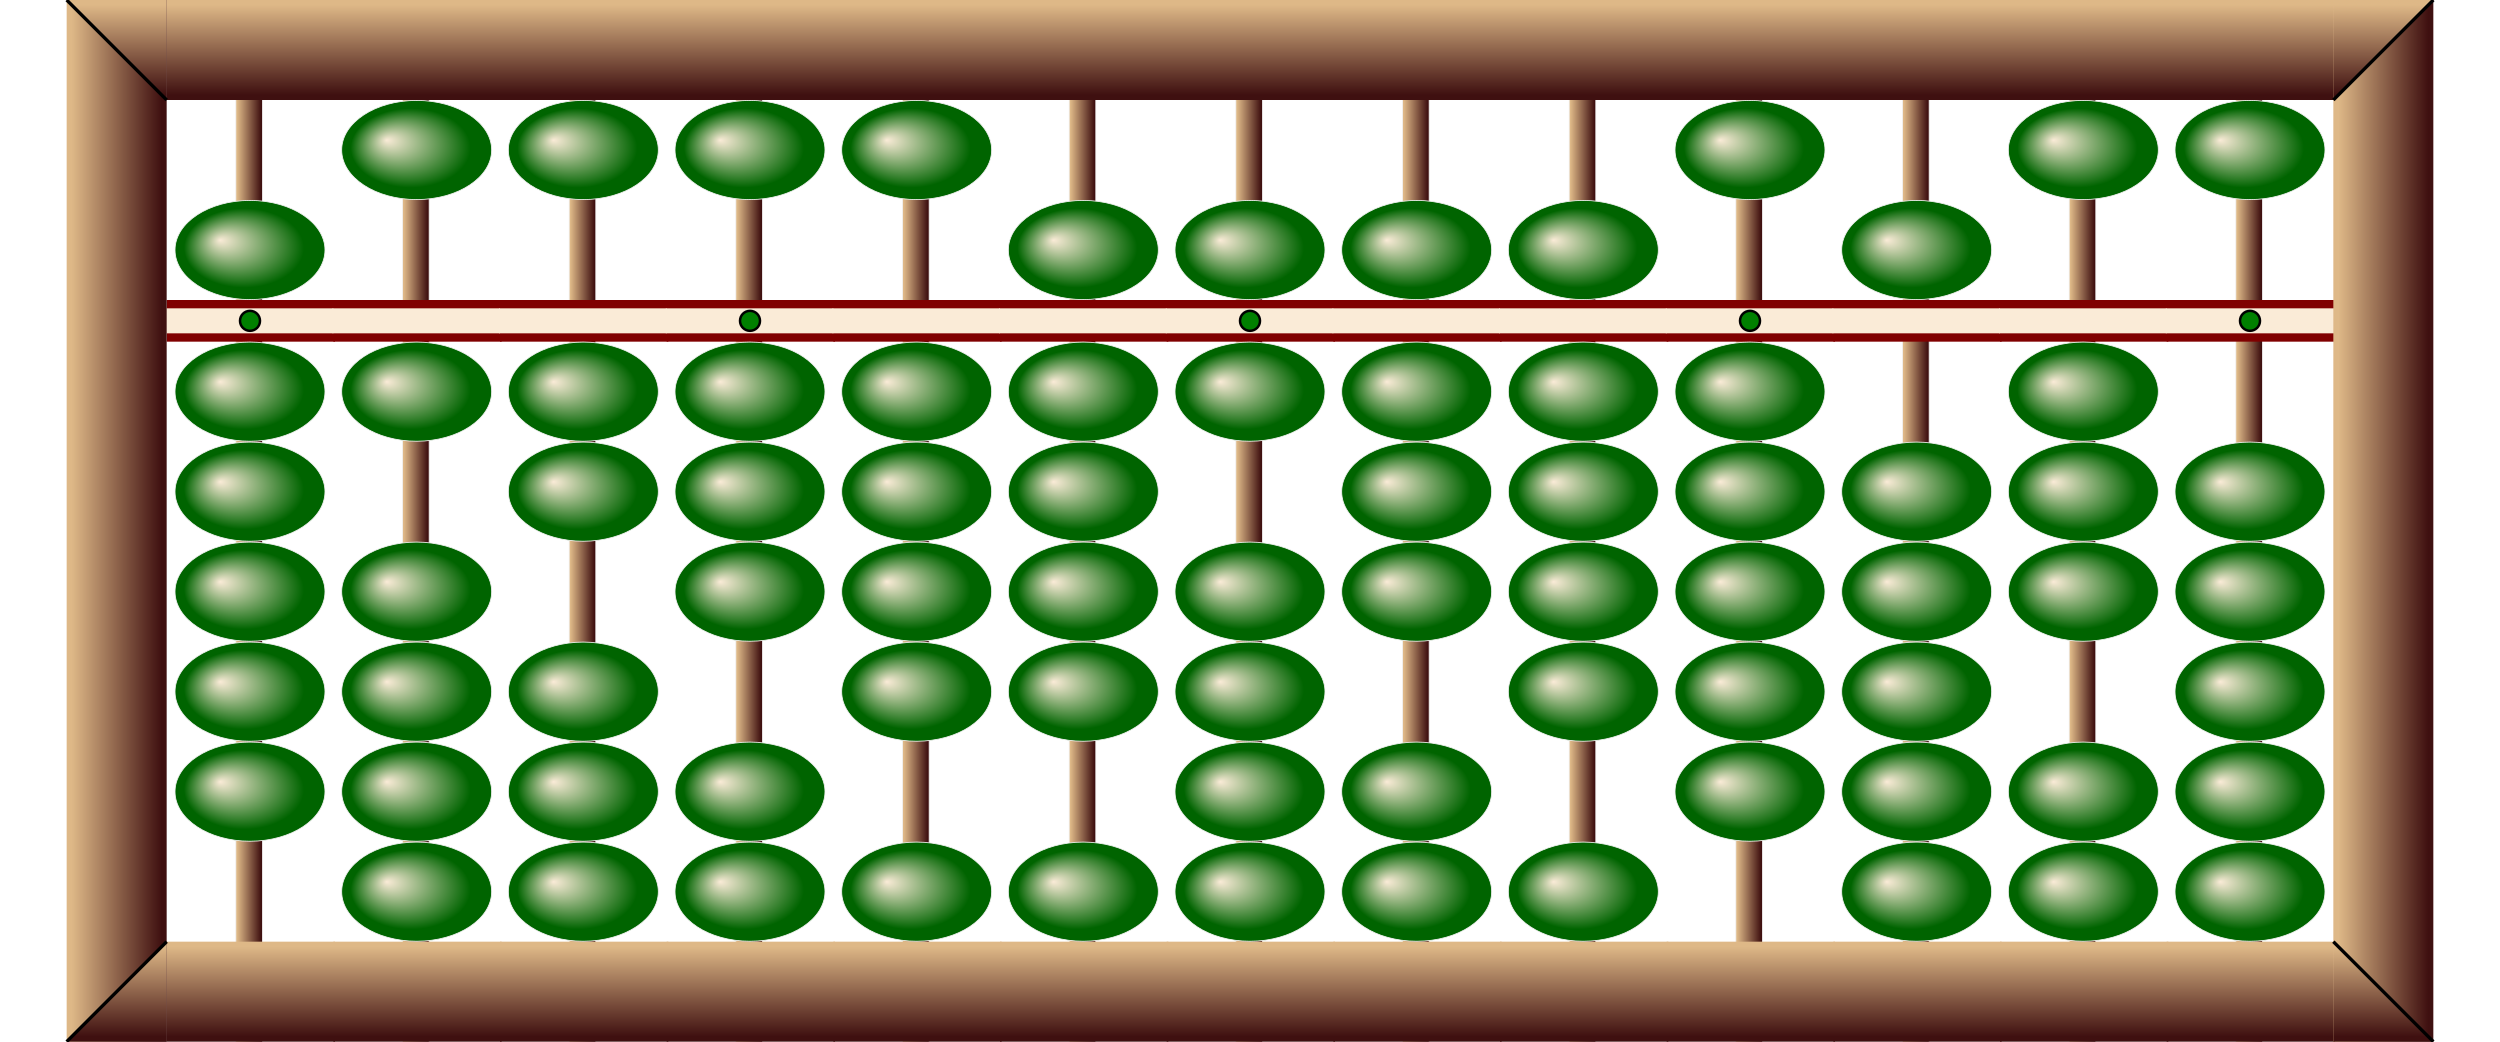
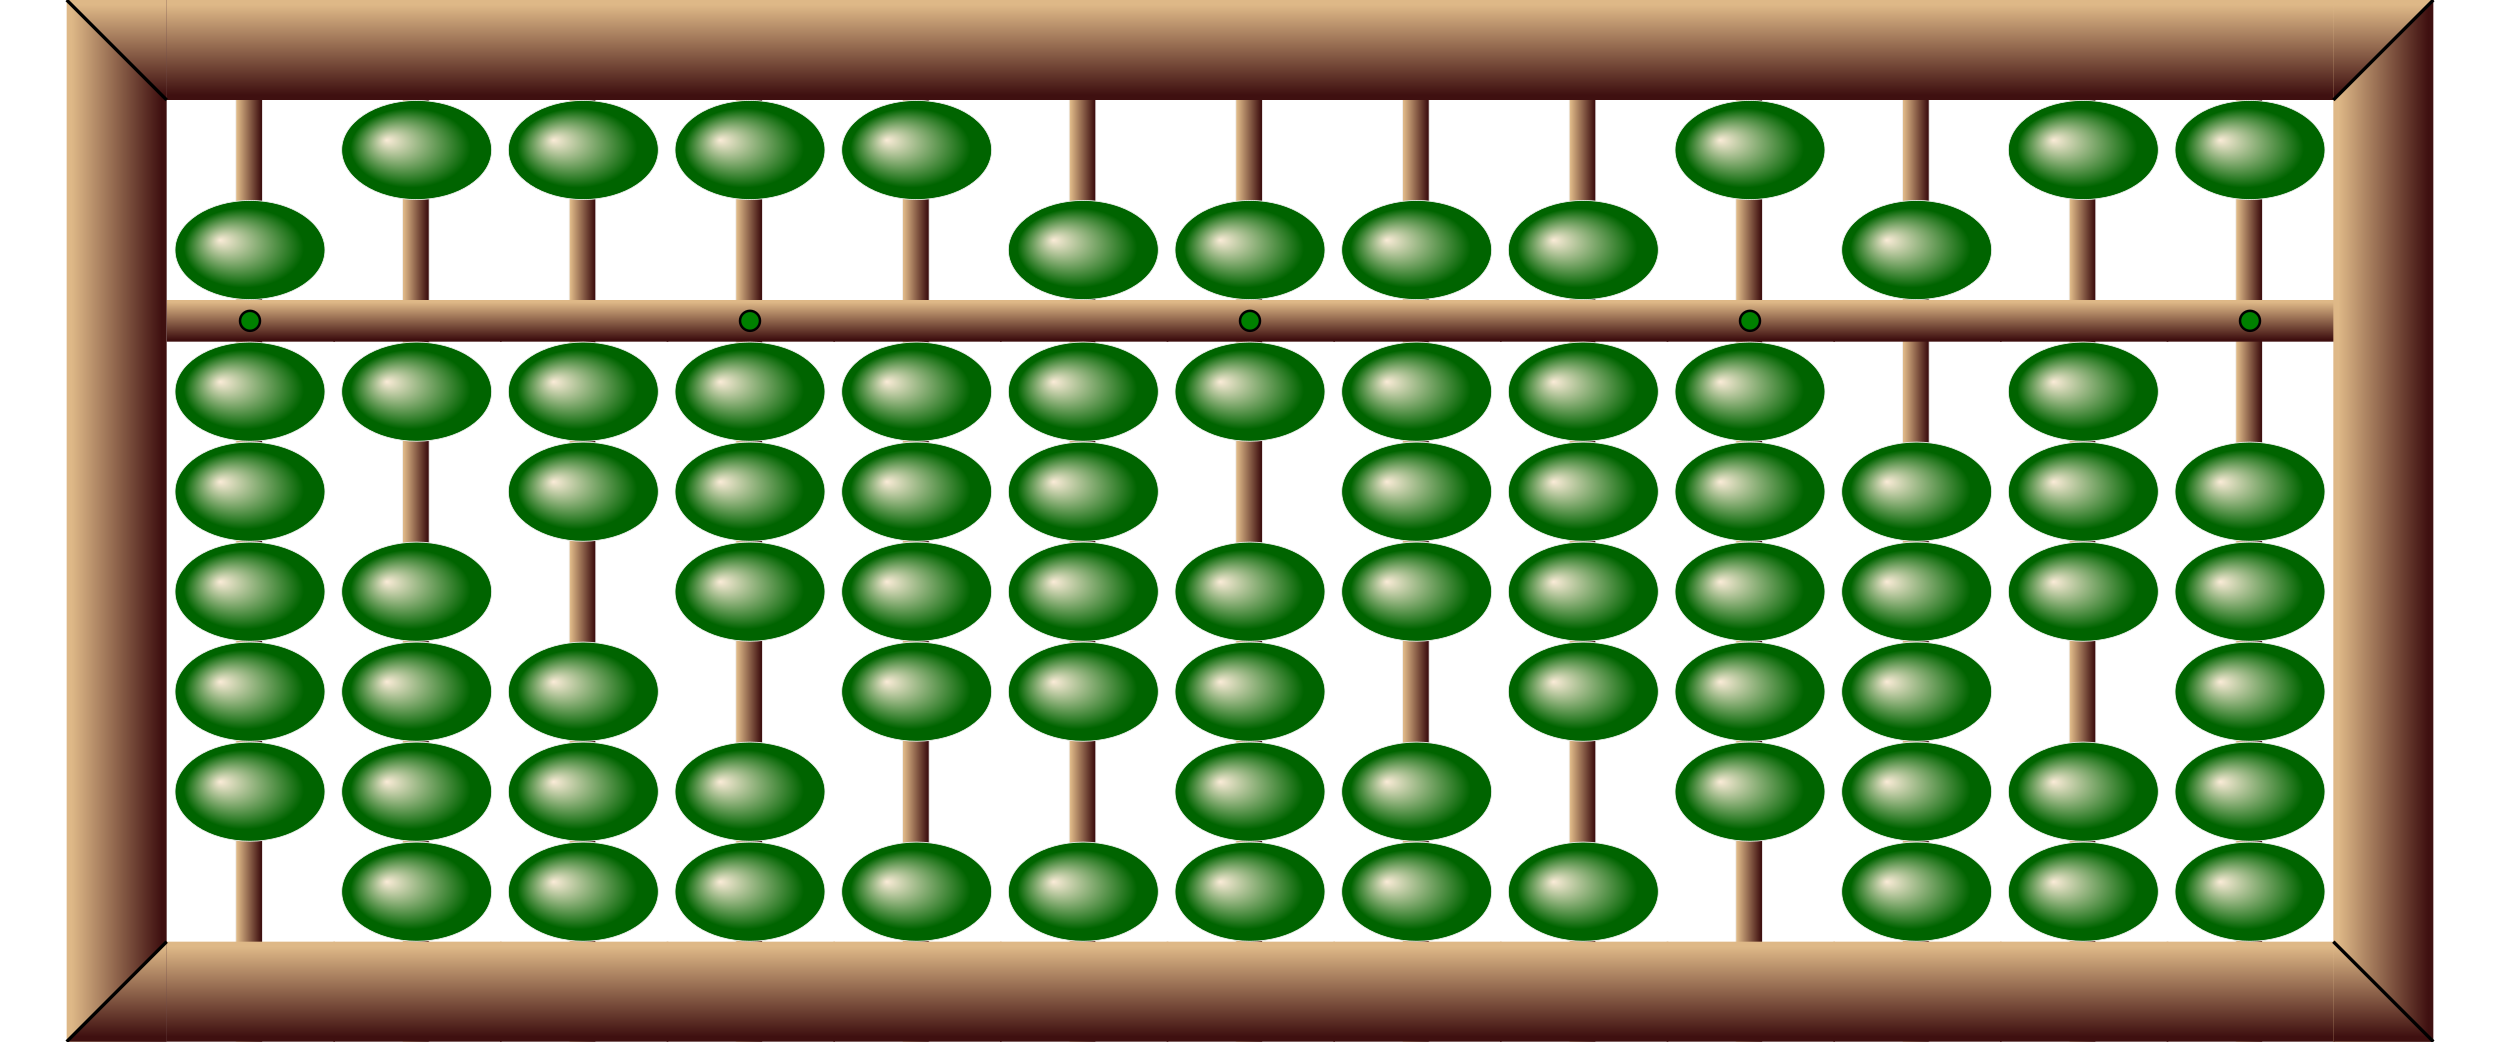
<svg xmlns="http://www.w3.org/2000/svg" x="0px" y="0px" width="750.0px" height="312.5px" viewBox="0 0 3000 1250">
  <style>
.names {;
font: bold 80px mono;
fill: Gold;
}
</style>
  <defs>
    <radialGradient id="grad1" cx="50%" cy="50%" r="50%" fx="30%" fy="40%">
      <stop offset="0%" stop-color="antiquewhite" />
      <stop offset="80%" stop-color="Darkgreen" />
    </radialGradient>
    <linearGradient id="rodgrad">
      <stop offset="5%" stop-color="BurlyWood" />
      <stop offset="95%" stop-color="#3f1010" />
    </linearGradient>
    <linearGradient id="framegrad">
      <stop offset="5%" stop-color="BurlyWood" />
      <stop offset="95%" stop-color="#3f1010" />
    </linearGradient>
    <linearGradient id="framegrad2" gradientTransform="rotate(90)">
      <stop offset="5%" stop-color="BurlyWood" />
      <stop offset="95%" stop-color="#3f1010" />
    </linearGradient>
    <linearGradient id="jap1">
      <stop offset="5%" stop-color="BurlyWood" />
      <stop offset="95%" stop-color="#3f0010" />
    </linearGradient>
    <linearGradient id="jap2">
      <stop offset="5%" stop-color="#250000" />
      <stop offset="95%" stop-color="Peru" />
    </linearGradient>
    <g id="bead">
      <polygon fill="url(#jap1)" stroke="#F2F2F2" points="80,0 5,60 195,60 119,0" />
      <polygon fill="url(#jap2)" stroke="#F2F2F2" points="119,120 195,60 5,60 80,120" />
    </g>
    <g id="bead2">
      <ellipse cx="100" cy="60" rx="90" ry="59.5" fill="url(#grad1)" stroke="#F2F2F2" />
    </g>
    <g id="frame">
      <rect y="0" fill="url(#framegrad2)" width="202" height="120" />
    </g>
    <g id="bar">
-       <rect x="0" y="0" width="202" height="50" fill="Maroon" />
+       <rect x="0" y="0" width="202" height="50" fill="Black" />
      <rect x="-1" y="10" fill="AntiqueWhite" width="202" height="30" />
    </g>
    <g id="bardot">
      <use href="#bar" />
      <circle cx="100" cy="25" r="12" stroke="black" stroke-width="3" fill="green" />
    </g>
+     <g id="barc">
+       <rect x="0" y="0" width="202" height="50" fill="url(#framegrad2)" />
+     </g>
+     <g id="barcdot">
+       <use href="#barc" />
+       <circle cx="100" cy="25" r="12" stroke="black" stroke-width="3" fill="green" />
+     </g>
  </defs>
  <rect x="283" y="0.5" fill="url(#rodgrad)" stroke="#F2F2F2" width="32" height="1250" />
  <use href="#frame" x="200" y="0" />
  <use href="#frame" x="200" y="1130" />
-   <use href="#bardot" x="200" y="360" />
+   <use href="#barcdot" x="200" y="360" />
  <use href="#bead2" x="200" y="240" />
  <use href="#bead2" x="200" y="410" />
  <use href="#bead2" x="200" y="530" />
  <use href="#bead2" x="200" y="650" />
  <use href="#bead2" x="200" y="770" />
  <use href="#bead2" x="200" y="890" />
  <rect x="483" y="0.5" fill="url(#rodgrad)" stroke="#F2F2F2" width="32" height="1250" />
  <use href="#frame" x="400" y="0" />
  <use href="#frame" x="400" y="1130" />
-   <use href="#bar" x="400" y="360" />
+   <use href="#barc" x="400" y="360" />
  <use href="#bead2" x="400" y="120" />
  <use href="#bead2" x="400" y="410" />
  <use href="#bead2" x="400" y="650" />
  <use href="#bead2" x="400" y="770" />
  <use href="#bead2" x="400" y="890" />
  <use href="#bead2" x="400" y="1010" />
  <rect x="683" y="0.5" fill="url(#rodgrad)" stroke="#F2F2F2" width="32" height="1250" />
  <use href="#frame" x="600" y="0" />
  <use href="#frame" x="600" y="1130" />
-   <use href="#bar" x="600" y="360" />
+   <use href="#barc" x="600" y="360" />
  <use href="#bead2" x="600" y="120" />
  <use href="#bead2" x="600" y="410" />
  <use href="#bead2" x="600" y="530" />
  <use href="#bead2" x="600" y="770" />
  <use href="#bead2" x="600" y="890" />
  <use href="#bead2" x="600" y="1010" />
  <rect x="883" y="0.5" fill="url(#rodgrad)" stroke="#F2F2F2" width="32" height="1250" />
  <use href="#frame" x="800" y="0" />
  <use href="#frame" x="800" y="1130" />
-   <use href="#bardot" x="800" y="360" />
+   <use href="#barcdot" x="800" y="360" />
  <use href="#bead2" x="800" y="120" />
  <use href="#bead2" x="800" y="410" />
  <use href="#bead2" x="800" y="530" />
  <use href="#bead2" x="800" y="650" />
  <use href="#bead2" x="800" y="890" />
  <use href="#bead2" x="800" y="1010" />
  <rect x="1083" y="0.5" fill="url(#rodgrad)" stroke="#F2F2F2" width="32" height="1250" />
  <use href="#frame" x="1000" y="0" />
  <use href="#frame" x="1000" y="1130" />
-   <use href="#bar" x="1000" y="360" />
+   <use href="#barc" x="1000" y="360" />
  <use href="#bead2" x="1000" y="120" />
  <use href="#bead2" x="1000" y="410" />
  <use href="#bead2" x="1000" y="530" />
  <use href="#bead2" x="1000" y="650" />
  <use href="#bead2" x="1000" y="770" />
  <use href="#bead2" x="1000" y="1010" />
  <rect x="1283" y="0.5" fill="url(#rodgrad)" stroke="#F2F2F2" width="32" height="1250" />
  <use href="#frame" x="1200" y="0" />
  <use href="#frame" x="1200" y="1130" />
-   <use href="#bar" x="1200" y="360" />
+   <use href="#barc" x="1200" y="360" />
  <use href="#bead2" x="1200" y="240" />
  <use href="#bead2" x="1200" y="410" />
  <use href="#bead2" x="1200" y="530" />
  <use href="#bead2" x="1200" y="650" />
  <use href="#bead2" x="1200" y="770" />
  <use href="#bead2" x="1200" y="1010" />
  <rect x="1483" y="0.5" fill="url(#rodgrad)" stroke="#F2F2F2" width="32" height="1250" />
  <use href="#frame" x="1400" y="0" />
  <use href="#frame" x="1400" y="1130" />
-   <use href="#bardot" x="1400" y="360" />
+   <use href="#barcdot" x="1400" y="360" />
  <use href="#bead2" x="1400" y="240" />
  <use href="#bead2" x="1400" y="410" />
  <use href="#bead2" x="1400" y="650" />
  <use href="#bead2" x="1400" y="770" />
  <use href="#bead2" x="1400" y="890" />
  <use href="#bead2" x="1400" y="1010" />
  <rect x="1683" y="0.5" fill="url(#rodgrad)" stroke="#F2F2F2" width="32" height="1250" />
  <use href="#frame" x="1600" y="0" />
  <use href="#frame" x="1600" y="1130" />
-   <use href="#bar" x="1600" y="360" />
+   <use href="#barc" x="1600" y="360" />
  <use href="#bead2" x="1600" y="240" />
  <use href="#bead2" x="1600" y="410" />
  <use href="#bead2" x="1600" y="530" />
  <use href="#bead2" x="1600" y="650" />
  <use href="#bead2" x="1600" y="890" />
  <use href="#bead2" x="1600" y="1010" />
  <rect x="1883" y="0.5" fill="url(#rodgrad)" stroke="#F2F2F2" width="32" height="1250" />
  <use href="#frame" x="1800" y="0" />
  <use href="#frame" x="1800" y="1130" />
-   <use href="#bar" x="1800" y="360" />
+   <use href="#barc" x="1800" y="360" />
  <use href="#bead2" x="1800" y="240" />
  <use href="#bead2" x="1800" y="410" />
  <use href="#bead2" x="1800" y="530" />
  <use href="#bead2" x="1800" y="650" />
  <use href="#bead2" x="1800" y="770" />
  <use href="#bead2" x="1800" y="1010" />
  <rect x="2083" y="0.5" fill="url(#rodgrad)" stroke="#F2F2F2" width="32" height="1250" />
  <use href="#frame" x="2000" y="0" />
  <use href="#frame" x="2000" y="1130" />
-   <use href="#bardot" x="2000" y="360" />
+   <use href="#barcdot" x="2000" y="360" />
  <use href="#bead2" x="2000" y="120" />
  <use href="#bead2" x="2000" y="410" />
  <use href="#bead2" x="2000" y="530" />
  <use href="#bead2" x="2000" y="650" />
  <use href="#bead2" x="2000" y="770" />
  <use href="#bead2" x="2000" y="890" />
  <rect x="2283" y="0.5" fill="url(#rodgrad)" stroke="#F2F2F2" width="32" height="1250" />
  <use href="#frame" x="2200" y="0" />
  <use href="#frame" x="2200" y="1130" />
-   <use href="#bar" x="2200" y="360" />
+   <use href="#barc" x="2200" y="360" />
  <use href="#bead2" x="2200" y="240" />
  <use href="#bead2" x="2200" y="530" />
  <use href="#bead2" x="2200" y="650" />
  <use href="#bead2" x="2200" y="770" />
  <use href="#bead2" x="2200" y="890" />
  <use href="#bead2" x="2200" y="1010" />
  <rect x="2483" y="0.5" fill="url(#rodgrad)" stroke="#F2F2F2" width="32" height="1250" />
  <use href="#frame" x="2400" y="0" />
  <use href="#frame" x="2400" y="1130" />
-   <use href="#bar" x="2400" y="360" />
+   <use href="#barc" x="2400" y="360" />
  <use href="#bead2" x="2400" y="120" />
  <use href="#bead2" x="2400" y="410" />
  <use href="#bead2" x="2400" y="530" />
  <use href="#bead2" x="2400" y="650" />
  <use href="#bead2" x="2400" y="890" />
  <use href="#bead2" x="2400" y="1010" />
  <rect x="2683" y="0.5" fill="url(#rodgrad)" stroke="#F2F2F2" width="32" height="1250" />
  <use href="#frame" x="2600" y="0" />
  <use href="#frame" x="2600" y="1130" />
-   <use href="#bardot" x="2600" y="360" />
+   <use href="#barcdot" x="2600" y="360" />
  <use href="#bead2" x="2600" y="120" />
  <use href="#bead2" x="2600" y="530" />
  <use href="#bead2" x="2600" y="650" />
  <use href="#bead2" x="2600" y="770" />
  <use href="#bead2" x="2600" y="890" />
  <use href="#bead2" x="2600" y="1010" />
  <rect x="80" y="0" fill="url(#framegrad)" width="120" height="1250" />
  <polygon fill="url(#framegrad2)" points="80,0 200,120 200,0" />
  <line x1="80" y1="0" x2="200" y2="120" stroke="black" stroke-width="4" />
  <polygon fill="url(#framegrad2)" points="80,1250      200,1130 200,1250" />
  <line x1="80" y1="1250" x2="200" y2="1130" stroke="black" stroke-width="4" />
  <rect x="2800" y="0" fill="url(#framegrad)" width="120" height="1250" />
  <polygon fill="url(#framegrad2)" points="2800,120      2920,0 2800,0" />
  <line x1="2800" y1="120" x2="2920" y2="0" stroke="black" stroke-width="4" />
  <polygon fill="url(#framegrad2)" points="2800,     1130 2920,1250 2800,1250" />
  <line x1="2800" y1="1130" x2="2920" y2="1250" stroke="black" stroke-width="4" />
</svg>
